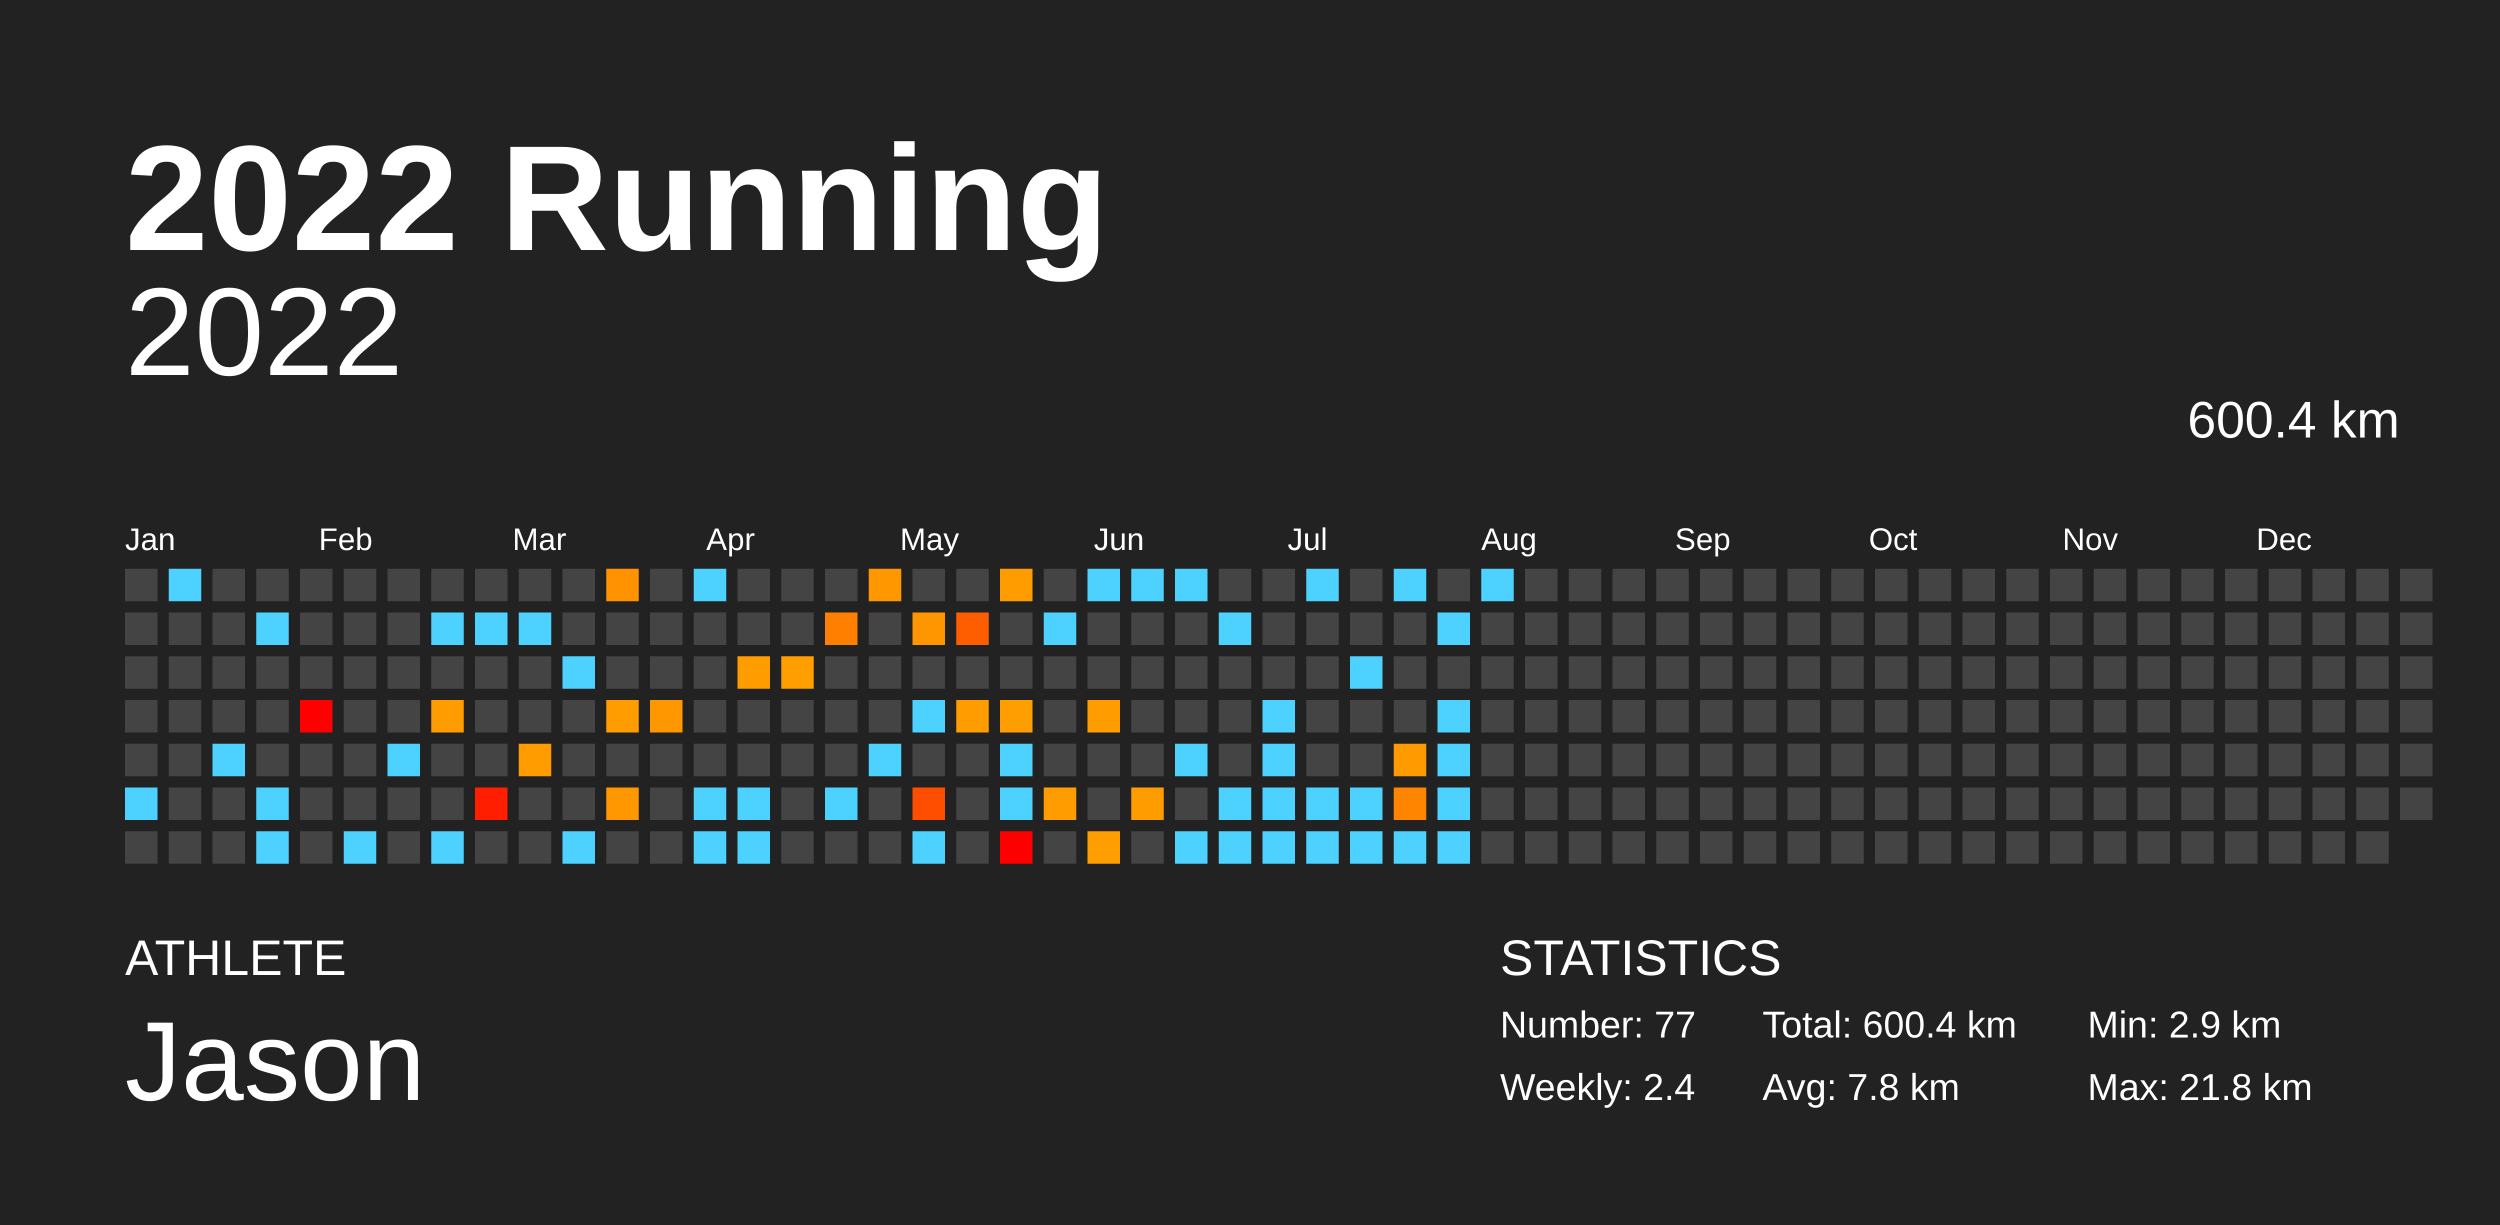
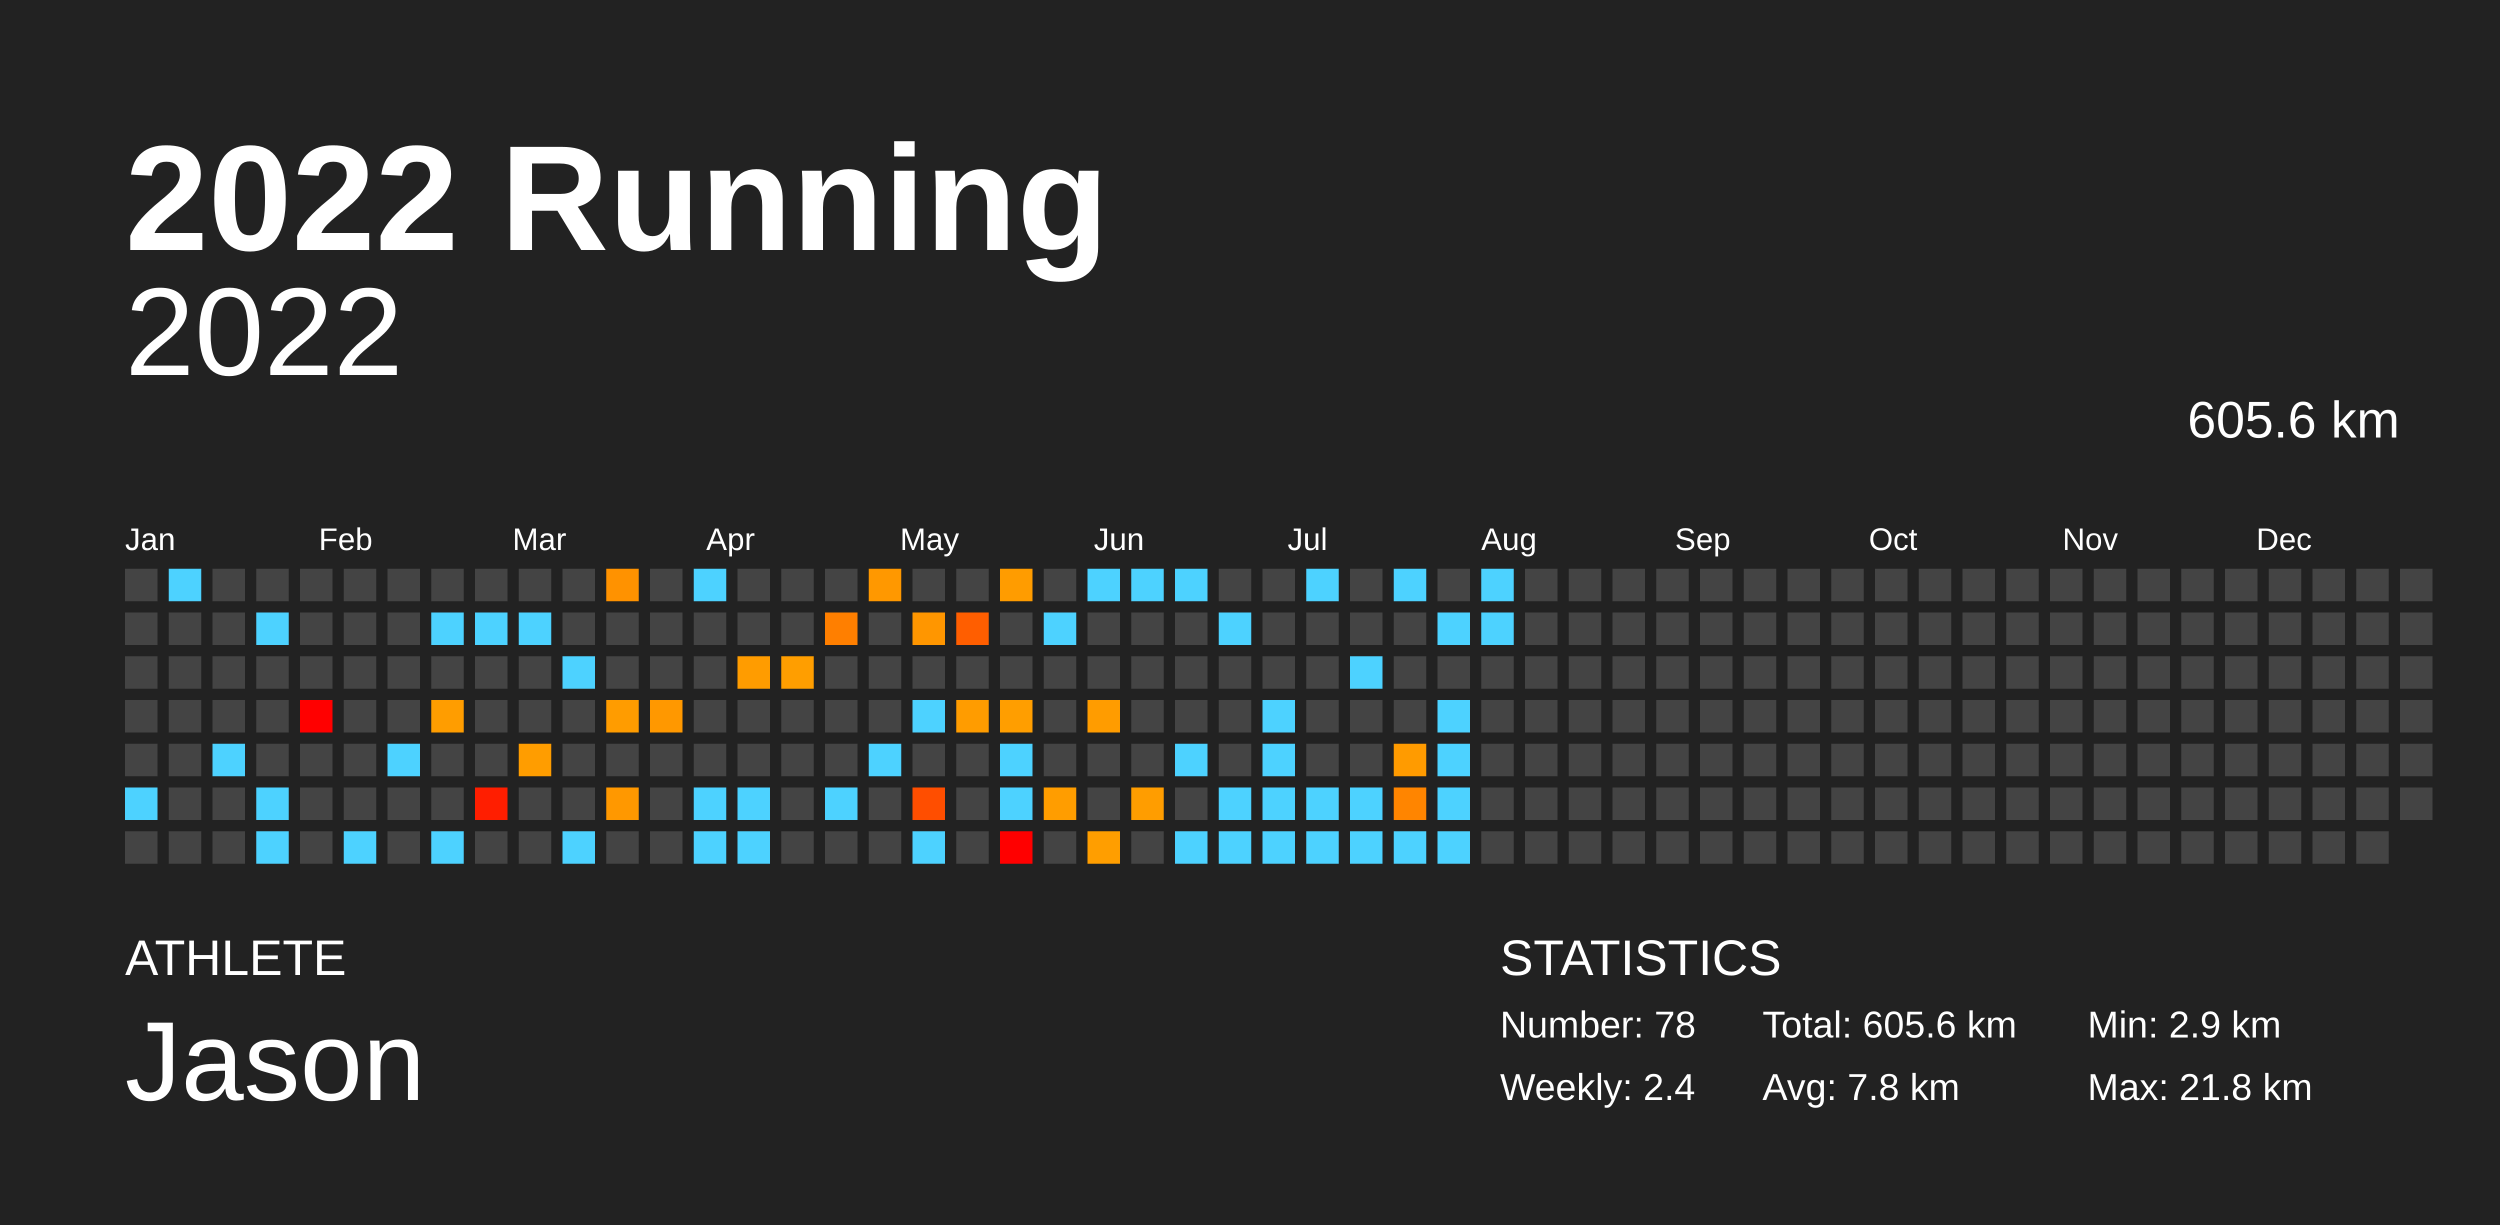
<svg xmlns="http://www.w3.org/2000/svg" baseProfile="full" height="98mm" version="1.1" viewBox="0,0,200,98" width="200mm">
  <defs />
  <rect fill="#222222" height="98" width="200" x="0" y="0" />
  <text fill="#FFFFFF" style="font-size:12px; font-family:Arial; font-weight:bold;" x="10" y="20">2022 Running</text>
  <text fill="#FFFFFF" style="font-size:4px; font-family:Arial" x="10" y="78">ATHLETE</text>
  <text fill="#FFFFFF" style="font-size:9px; font-family:Arial" x="10" y="88">Jason</text>
  <text fill="#FFFFFF" style="font-size:4px; font-family:Arial" x="120" y="78">STATISTICS</text>
-   <text fill="#FFFFFF" style="font-size:3px; font-family:Arial" x="120" y="83">Number: 77</text>
+   <text fill="#FFFFFF" style="font-size:3px; font-family:Arial" x="120" y="83">Number: 78</text>
  <text fill="#FFFFFF" style="font-size:3px; font-family:Arial" x="120" y="88">Weekly: 2.4</text>
-   <text fill="#FFFFFF" style="font-size:3px; font-family:Arial" x="141" y="83">Total: 600.4 km</text>
+   <text fill="#FFFFFF" style="font-size:3px; font-family:Arial" x="141" y="83">Total: 605.6 km</text>
  <text fill="#FFFFFF" style="font-size:3px; font-family:Arial" x="141" y="88">Avg: 7.8 km</text>
  <text fill="#FFFFFF" style="font-size:3px; font-family:Arial" x="167" y="83">Min: 2.9 km</text>
  <text fill="#FFFFFF" style="font-size:3px; font-family:Arial" x="167" y="88">Max: 21.8 km</text>
  <text alignment-baseline="hanging" fill="#FFFFFF" style="font-size:10.0px; font-family:Arial;" x="10" y="30">2022</text>
-   <text alignment-baseline="hanging" fill="#FFFFFF" style="font-size:4.125px; font-family:Arial;" x="175" y="35">600.4 km</text>
+   <text alignment-baseline="hanging" fill="#FFFFFF" style="font-size:4.125px; font-family:Arial;" x="175" y="35">605.6 km</text>
  <text fill="#FFFFFF" style="font-size:2.5px; font-family:Arial" x="10.0" y="44">Jan</text>
  <text fill="#FFFFFF" style="font-size:2.5px; font-family:Arial" x="25.5" y="44">Feb</text>
  <text fill="#FFFFFF" style="font-size:2.5px; font-family:Arial" x="41.0" y="44">Mar</text>
  <text fill="#FFFFFF" style="font-size:2.5px; font-family:Arial" x="56.5" y="44">Apr</text>
  <text fill="#FFFFFF" style="font-size:2.5px; font-family:Arial" x="72.0" y="44">May</text>
  <text fill="#FFFFFF" style="font-size:2.5px; font-family:Arial" x="87.5" y="44">Jun</text>
  <text fill="#FFFFFF" style="font-size:2.5px; font-family:Arial" x="103.0" y="44">Jul</text>
  <text fill="#FFFFFF" style="font-size:2.5px; font-family:Arial" x="118.5" y="44">Aug</text>
  <text fill="#FFFFFF" style="font-size:2.5px; font-family:Arial" x="134.0" y="44">Sep</text>
  <text fill="#FFFFFF" style="font-size:2.5px; font-family:Arial" x="149.5" y="44">Oct</text>
  <text fill="#FFFFFF" style="font-size:2.5px; font-family:Arial" x="165.0" y="44">Nov</text>
  <text fill="#FFFFFF" style="font-size:2.5px; font-family:Arial" x="180.5" y="44">Dec</text>
  <rect fill="#444444" height="2.6" width="2.6" x="10.0" y="45.5" />
  <rect fill="#444444" height="2.6" width="2.6" x="10.0" y="49.0" />
  <rect fill="#444444" height="2.6" width="2.6" x="10.0" y="52.5" />
  <rect fill="#444444" height="2.6" width="2.6" x="10.0" y="56.0" />
  <rect fill="#444444" height="2.6" width="2.6" x="10.0" y="59.5" />
  <rect fill="#4dd2ff" height="2.6" width="2.6" x="10.0" y="63.0" />
  <rect fill="#444444" height="2.6" width="2.6" x="10.0" y="66.5" />
  <rect fill="#4dd2ff" height="2.6" width="2.6" x="13.5" y="45.5" />
  <rect fill="#444444" height="2.6" width="2.6" x="13.5" y="49.0" />
  <rect fill="#444444" height="2.6" width="2.6" x="13.5" y="52.5" />
  <rect fill="#444444" height="2.6" width="2.6" x="13.5" y="56.0" />
  <rect fill="#444444" height="2.6" width="2.6" x="13.5" y="59.5" />
  <rect fill="#444444" height="2.6" width="2.6" x="13.5" y="63.0" />
  <rect fill="#444444" height="2.6" width="2.6" x="13.5" y="66.5" />
  <rect fill="#444444" height="2.6" width="2.6" x="17.0" y="45.5" />
  <rect fill="#444444" height="2.6" width="2.6" x="17.0" y="49.0" />
  <rect fill="#444444" height="2.6" width="2.6" x="17.0" y="52.5" />
  <rect fill="#444444" height="2.6" width="2.6" x="17.0" y="56.0" />
  <rect fill="#4dd2ff" height="2.6" width="2.6" x="17.0" y="59.5" />
  <rect fill="#444444" height="2.6" width="2.6" x="17.0" y="63.0" />
  <rect fill="#444444" height="2.6" width="2.6" x="17.0" y="66.5" />
  <rect fill="#444444" height="2.6" width="2.6" x="20.5" y="45.5" />
  <rect fill="#4dd2ff" height="2.6" width="2.6" x="20.5" y="49.0" />
  <rect fill="#444444" height="2.6" width="2.6" x="20.5" y="52.5" />
  <rect fill="#444444" height="2.6" width="2.6" x="20.5" y="56.0" />
  <rect fill="#444444" height="2.6" width="2.6" x="20.5" y="59.5" />
  <rect fill="#4dd2ff" height="2.6" width="2.6" x="20.5" y="63.0" />
  <rect fill="#4dd2ff" height="2.6" width="2.6" x="20.5" y="66.5" />
  <rect fill="#444444" height="2.6" width="2.6" x="24.0" y="45.5" />
  <rect fill="#444444" height="2.6" width="2.6" x="24.0" y="49.0" />
  <rect fill="#444444" height="2.6" width="2.6" x="24.0" y="52.5" />
  <rect fill="red" height="2.6" width="2.6" x="24.0" y="56.0" />
  <rect fill="#444444" height="2.6" width="2.6" x="24.0" y="59.5" />
  <rect fill="#444444" height="2.6" width="2.6" x="24.0" y="63.0" />
  <rect fill="#444444" height="2.6" width="2.6" x="24.0" y="66.5" />
  <rect fill="#444444" height="2.6" width="2.6" x="27.5" y="45.5" />
  <rect fill="#444444" height="2.6" width="2.6" x="27.5" y="49.0" />
  <rect fill="#444444" height="2.6" width="2.6" x="27.5" y="52.5" />
  <rect fill="#444444" height="2.6" width="2.6" x="27.5" y="56.0" />
  <rect fill="#444444" height="2.6" width="2.6" x="27.5" y="59.5" />
  <rect fill="#444444" height="2.6" width="2.6" x="27.5" y="63.0" />
  <rect fill="#4dd2ff" height="2.6" width="2.6" x="27.5" y="66.5" />
  <rect fill="#444444" height="2.6" width="2.6" x="31.0" y="45.5" />
  <rect fill="#444444" height="2.6" width="2.6" x="31.0" y="49.0" />
  <rect fill="#444444" height="2.6" width="2.6" x="31.0" y="52.5" />
  <rect fill="#444444" height="2.6" width="2.6" x="31.0" y="56.0" />
  <rect fill="#4dd2ff" height="2.6" width="2.6" x="31.0" y="59.5" />
  <rect fill="#444444" height="2.6" width="2.6" x="31.0" y="63.0" />
  <rect fill="#444444" height="2.6" width="2.6" x="31.0" y="66.5" />
  <rect fill="#444444" height="2.6" width="2.6" x="34.5" y="45.5" />
  <rect fill="#4dd2ff" height="2.6" width="2.6" x="34.5" y="49.0" />
  <rect fill="#444444" height="2.6" width="2.6" x="34.5" y="52.5" />
  <rect fill="#ff9d00" height="2.6" width="2.6" x="34.5" y="56.0" />
  <rect fill="#444444" height="2.6" width="2.6" x="34.5" y="59.5" />
  <rect fill="#444444" height="2.6" width="2.6" x="34.5" y="63.0" />
  <rect fill="#4dd2ff" height="2.6" width="2.6" x="34.5" y="66.5" />
  <rect fill="#444444" height="2.6" width="2.6" x="38.0" y="45.5" />
  <rect fill="#4dd2ff" height="2.6" width="2.6" x="38.0" y="49.0" />
  <rect fill="#444444" height="2.6" width="2.6" x="38.0" y="52.5" />
  <rect fill="#444444" height="2.6" width="2.6" x="38.0" y="56.0" />
  <rect fill="#444444" height="2.6" width="2.6" x="38.0" y="59.5" />
  <rect fill="#ff1e00" height="2.6" width="2.6" x="38.0" y="63.0" />
  <rect fill="#444444" height="2.6" width="2.6" x="38.0" y="66.5" />
  <rect fill="#444444" height="2.6" width="2.6" x="41.5" y="45.5" />
  <rect fill="#4dd2ff" height="2.6" width="2.6" x="41.5" y="49.0" />
  <rect fill="#444444" height="2.6" width="2.6" x="41.5" y="52.5" />
  <rect fill="#444444" height="2.6" width="2.6" x="41.5" y="56.0" />
  <rect fill="#ff9d00" height="2.6" width="2.6" x="41.5" y="59.5" />
  <rect fill="#444444" height="2.6" width="2.6" x="41.5" y="63.0" />
  <rect fill="#444444" height="2.6" width="2.6" x="41.5" y="66.5" />
  <rect fill="#444444" height="2.6" width="2.6" x="45.0" y="45.5" />
  <rect fill="#444444" height="2.6" width="2.6" x="45.0" y="49.0" />
  <rect fill="#4dd2ff" height="2.6" width="2.6" x="45.0" y="52.5" />
  <rect fill="#444444" height="2.6" width="2.6" x="45.0" y="56.0" />
  <rect fill="#444444" height="2.6" width="2.6" x="45.0" y="59.5" />
  <rect fill="#444444" height="2.6" width="2.6" x="45.0" y="63.0" />
  <rect fill="#4dd2ff" height="2.6" width="2.6" x="45.0" y="66.5" />
  <rect fill="#ff9200" height="2.6" width="2.6" x="48.5" y="45.5" />
  <rect fill="#444444" height="2.6" width="2.6" x="48.5" y="49.0" />
  <rect fill="#444444" height="2.6" width="2.6" x="48.5" y="52.5" />
  <rect fill="#ff9c00" height="2.6" width="2.6" x="48.5" y="56.0" />
  <rect fill="#444444" height="2.6" width="2.6" x="48.5" y="59.5" />
  <rect fill="#ff9800" height="2.6" width="2.6" x="48.5" y="63.0" />
  <rect fill="#444444" height="2.6" width="2.6" x="48.5" y="66.5" />
  <rect fill="#444444" height="2.6" width="2.6" x="52.0" y="45.5" />
  <rect fill="#444444" height="2.6" width="2.6" x="52.0" y="49.0" />
  <rect fill="#444444" height="2.6" width="2.6" x="52.0" y="52.5" />
  <rect fill="#ff9800" height="2.6" width="2.6" x="52.0" y="56.0" />
  <rect fill="#444444" height="2.6" width="2.6" x="52.0" y="59.5" />
  <rect fill="#444444" height="2.6" width="2.6" x="52.0" y="63.0" />
  <rect fill="#444444" height="2.6" width="2.6" x="52.0" y="66.5" />
  <rect fill="#4dd2ff" height="2.6" width="2.6" x="55.5" y="45.5" />
  <rect fill="#444444" height="2.6" width="2.6" x="55.5" y="49.0" />
  <rect fill="#444444" height="2.6" width="2.6" x="55.5" y="52.5" />
  <rect fill="#444444" height="2.6" width="2.6" x="55.5" y="56.0" />
  <rect fill="#444444" height="2.6" width="2.6" x="55.5" y="59.5" />
  <rect fill="#4dd2ff" height="2.6" width="2.6" x="55.5" y="63.0" />
  <rect fill="#4dd2ff" height="2.6" width="2.6" x="55.5" y="66.5" />
  <rect fill="#444444" height="2.6" width="2.6" x="59.0" y="45.5" />
  <rect fill="#444444" height="2.6" width="2.6" x="59.0" y="49.0" />
  <rect fill="#ff9c00" height="2.6" width="2.6" x="59.0" y="52.5" />
  <rect fill="#444444" height="2.6" width="2.6" x="59.0" y="56.0" />
  <rect fill="#444444" height="2.6" width="2.6" x="59.0" y="59.5" />
  <rect fill="#4dd2ff" height="2.6" width="2.6" x="59.0" y="63.0" />
  <rect fill="#4dd2ff" height="2.6" width="2.6" x="59.0" y="66.5" />
  <rect fill="#444444" height="2.6" width="2.6" x="62.5" y="45.5" />
  <rect fill="#444444" height="2.6" width="2.6" x="62.5" y="49.0" />
  <rect fill="#ff9e00" height="2.6" width="2.6" x="62.5" y="52.5" />
  <rect fill="#444444" height="2.6" width="2.6" x="62.5" y="56.0" />
  <rect fill="#444444" height="2.6" width="2.6" x="62.5" y="59.5" />
  <rect fill="#444444" height="2.6" width="2.6" x="62.5" y="63.0" />
  <rect fill="#444444" height="2.6" width="2.6" x="62.5" y="66.5" />
  <rect fill="#444444" height="2.6" width="2.6" x="66.0" y="45.5" />
  <rect fill="#ff7f00" height="2.6" width="2.6" x="66.0" y="49.0" />
  <rect fill="#444444" height="2.6" width="2.6" x="66.0" y="52.5" />
  <rect fill="#444444" height="2.6" width="2.6" x="66.0" y="56.0" />
  <rect fill="#444444" height="2.6" width="2.6" x="66.0" y="59.5" />
  <rect fill="#4dd2ff" height="2.6" width="2.6" x="66.0" y="63.0" />
  <rect fill="#444444" height="2.6" width="2.6" x="66.0" y="66.5" />
  <rect fill="#ff9800" height="2.6" width="2.6" x="69.5" y="45.5" />
  <rect fill="#444444" height="2.6" width="2.6" x="69.5" y="49.0" />
  <rect fill="#444444" height="2.6" width="2.6" x="69.5" y="52.5" />
  <rect fill="#444444" height="2.6" width="2.6" x="69.5" y="56.0" />
  <rect fill="#4dd2ff" height="2.6" width="2.6" x="69.5" y="59.5" />
  <rect fill="#444444" height="2.6" width="2.6" x="69.5" y="63.0" />
  <rect fill="#444444" height="2.6" width="2.6" x="69.5" y="66.5" />
  <rect fill="#444444" height="2.6" width="2.6" x="73.0" y="45.5" />
  <rect fill="#ff9600" height="2.6" width="2.6" x="73.0" y="49.0" />
  <rect fill="#444444" height="2.6" width="2.6" x="73.0" y="52.5" />
  <rect fill="#4dd2ff" height="2.6" width="2.6" x="73.0" y="56.0" />
  <rect fill="#444444" height="2.6" width="2.6" x="73.0" y="59.5" />
  <rect fill="#ff4e00" height="2.6" width="2.6" x="73.0" y="63.0" />
  <rect fill="#4dd2ff" height="2.6" width="2.6" x="73.0" y="66.5" />
  <rect fill="#444444" height="2.6" width="2.6" x="76.5" y="45.5" />
  <rect fill="#ff5e00" height="2.6" width="2.6" x="76.5" y="49.0" />
  <rect fill="#444444" height="2.6" width="2.6" x="76.5" y="52.5" />
  <rect fill="#ff9c00" height="2.6" width="2.6" x="76.5" y="56.0" />
  <rect fill="#444444" height="2.6" width="2.6" x="76.5" y="59.5" />
  <rect fill="#444444" height="2.6" width="2.6" x="76.5" y="63.0" />
  <rect fill="#444444" height="2.6" width="2.6" x="76.5" y="66.5" />
  <rect fill="#ff9c00" height="2.6" width="2.6" x="80.0" y="45.5" />
  <rect fill="#444444" height="2.6" width="2.6" x="80.0" y="49.0" />
  <rect fill="#444444" height="2.6" width="2.6" x="80.0" y="52.5" />
  <rect fill="#ff9e00" height="2.6" width="2.6" x="80.0" y="56.0" />
  <rect fill="#4dd2ff" height="2.6" width="2.6" x="80.0" y="59.5" />
  <rect fill="#4dd2ff" height="2.6" width="2.6" x="80.0" y="63.0" />
  <rect fill="red" height="2.6" width="2.6" x="80.0" y="66.5" />
  <rect fill="#444444" height="2.6" width="2.6" x="83.5" y="45.5" />
  <rect fill="#4dd2ff" height="2.6" width="2.6" x="83.5" y="49.0" />
  <rect fill="#444444" height="2.6" width="2.6" x="83.5" y="52.5" />
  <rect fill="#444444" height="2.6" width="2.6" x="83.5" y="56.0" />
  <rect fill="#444444" height="2.6" width="2.6" x="83.5" y="59.5" />
  <rect fill="#ff9d00" height="2.6" width="2.6" x="83.5" y="63.0" />
  <rect fill="#444444" height="2.6" width="2.6" x="83.5" y="66.5" />
  <rect fill="#4dd2ff" height="2.6" width="2.6" x="87.0" y="45.5" />
  <rect fill="#444444" height="2.6" width="2.6" x="87.0" y="49.0" />
  <rect fill="#444444" height="2.6" width="2.6" x="87.0" y="52.5" />
  <rect fill="#ff9c00" height="2.6" width="2.6" x="87.0" y="56.0" />
  <rect fill="#444444" height="2.6" width="2.6" x="87.0" y="59.5" />
  <rect fill="#444444" height="2.6" width="2.6" x="87.0" y="63.0" />
  <rect fill="#ff9e00" height="2.6" width="2.6" x="87.0" y="66.5" />
  <rect fill="#4dd2ff" height="2.6" width="2.6" x="90.5" y="45.5" />
  <rect fill="#444444" height="2.6" width="2.6" x="90.5" y="49.0" />
  <rect fill="#444444" height="2.6" width="2.6" x="90.5" y="52.5" />
  <rect fill="#444444" height="2.6" width="2.6" x="90.5" y="56.0" />
  <rect fill="#444444" height="2.6" width="2.6" x="90.5" y="59.5" />
  <rect fill="#ff9d00" height="2.6" width="2.6" x="90.5" y="63.0" />
  <rect fill="#444444" height="2.6" width="2.6" x="90.5" y="66.5" />
  <rect fill="#4dd2ff" height="2.6" width="2.6" x="94.0" y="45.5" />
  <rect fill="#444444" height="2.6" width="2.6" x="94.0" y="49.0" />
  <rect fill="#444444" height="2.6" width="2.6" x="94.0" y="52.5" />
  <rect fill="#444444" height="2.6" width="2.6" x="94.0" y="56.0" />
  <rect fill="#4dd2ff" height="2.6" width="2.6" x="94.0" y="59.5" />
  <rect fill="#444444" height="2.6" width="2.6" x="94.0" y="63.0" />
  <rect fill="#4dd2ff" height="2.6" width="2.6" x="94.0" y="66.5" />
  <rect fill="#444444" height="2.6" width="2.6" x="97.5" y="45.5" />
  <rect fill="#4dd2ff" height="2.6" width="2.6" x="97.5" y="49.0" />
  <rect fill="#444444" height="2.6" width="2.6" x="97.5" y="52.5" />
  <rect fill="#444444" height="2.6" width="2.6" x="97.5" y="56.0" />
  <rect fill="#444444" height="2.6" width="2.6" x="97.5" y="59.5" />
  <rect fill="#4dd2ff" height="2.6" width="2.6" x="97.5" y="63.0" />
  <rect fill="#4dd2ff" height="2.6" width="2.6" x="97.5" y="66.5" />
  <rect fill="#444444" height="2.6" width="2.6" x="101.0" y="45.5" />
  <rect fill="#444444" height="2.6" width="2.6" x="101.0" y="49.0" />
  <rect fill="#444444" height="2.6" width="2.6" x="101.0" y="52.5" />
  <rect fill="#4dd2ff" height="2.6" width="2.6" x="101.0" y="56.0" />
  <rect fill="#4dd2ff" height="2.6" width="2.6" x="101.0" y="59.5" />
  <rect fill="#4dd2ff" height="2.6" width="2.6" x="101.0" y="63.0" />
  <rect fill="#4dd2ff" height="2.6" width="2.6" x="101.0" y="66.5" />
  <rect fill="#4dd2ff" height="2.6" width="2.6" x="104.5" y="45.5" />
  <rect fill="#444444" height="2.6" width="2.6" x="104.5" y="49.0" />
  <rect fill="#444444" height="2.6" width="2.6" x="104.5" y="52.5" />
  <rect fill="#444444" height="2.6" width="2.6" x="104.5" y="56.0" />
  <rect fill="#444444" height="2.6" width="2.6" x="104.5" y="59.5" />
  <rect fill="#4dd2ff" height="2.6" width="2.6" x="104.5" y="63.0" />
  <rect fill="#4dd2ff" height="2.6" width="2.6" x="104.5" y="66.5" />
  <rect fill="#444444" height="2.6" width="2.6" x="108.0" y="45.5" />
  <rect fill="#444444" height="2.6" width="2.6" x="108.0" y="49.0" />
  <rect fill="#4dd2ff" height="2.6" width="2.6" x="108.0" y="52.5" />
  <rect fill="#444444" height="2.6" width="2.6" x="108.0" y="56.0" />
  <rect fill="#444444" height="2.6" width="2.6" x="108.0" y="59.5" />
  <rect fill="#4dd2ff" height="2.6" width="2.6" x="108.0" y="63.0" />
  <rect fill="#4dd2ff" height="2.6" width="2.6" x="108.0" y="66.5" />
  <rect fill="#4dd2ff" height="2.6" width="2.6" x="111.5" y="45.5" />
  <rect fill="#444444" height="2.6" width="2.6" x="111.5" y="49.0" />
  <rect fill="#444444" height="2.6" width="2.6" x="111.5" y="52.5" />
  <rect fill="#444444" height="2.6" width="2.6" x="111.5" y="56.0" />
  <rect fill="#ff9b00" height="2.6" width="2.6" x="111.5" y="59.5" />
  <rect fill="#ff8500" height="2.6" width="2.6" x="111.5" y="63.0" />
  <rect fill="#4dd2ff" height="2.6" width="2.6" x="111.5" y="66.5" />
  <rect fill="#444444" height="2.6" width="2.6" x="115.0" y="45.5" />
  <rect fill="#4dd2ff" height="2.6" width="2.6" x="115.0" y="49.0" />
  <rect fill="#444444" height="2.6" width="2.6" x="115.0" y="52.5" />
  <rect fill="#4dd2ff" height="2.6" width="2.6" x="115.0" y="56.0" />
  <rect fill="#4dd2ff" height="2.6" width="2.6" x="115.0" y="59.5" />
  <rect fill="#4dd2ff" height="2.6" width="2.6" x="115.0" y="63.0" />
  <rect fill="#4dd2ff" height="2.6" width="2.6" x="115.0" y="66.5" />
  <rect fill="#4dd2ff" height="2.6" width="2.6" x="118.5" y="45.5" />
-   <rect fill="#444444" height="2.6" width="2.6" x="118.5" y="49.0" />
+   <rect fill="#4dd2ff" height="2.6" width="2.6" x="118.5" y="49.0" />
  <rect fill="#444444" height="2.6" width="2.6" x="118.5" y="52.5" />
  <rect fill="#444444" height="2.6" width="2.6" x="118.5" y="56.0" />
  <rect fill="#444444" height="2.6" width="2.6" x="118.5" y="59.5" />
  <rect fill="#444444" height="2.6" width="2.6" x="118.5" y="63.0" />
  <rect fill="#444444" height="2.6" width="2.6" x="118.5" y="66.5" />
  <rect fill="#444444" height="2.6" width="2.6" x="122.0" y="45.5" />
  <rect fill="#444444" height="2.6" width="2.6" x="122.0" y="49.0" />
  <rect fill="#444444" height="2.6" width="2.6" x="122.0" y="52.5" />
  <rect fill="#444444" height="2.6" width="2.6" x="122.0" y="56.0" />
  <rect fill="#444444" height="2.6" width="2.6" x="122.0" y="59.5" />
  <rect fill="#444444" height="2.6" width="2.6" x="122.0" y="63.0" />
  <rect fill="#444444" height="2.6" width="2.6" x="122.0" y="66.5" />
  <rect fill="#444444" height="2.6" width="2.6" x="125.5" y="45.5" />
  <rect fill="#444444" height="2.6" width="2.6" x="125.5" y="49.0" />
  <rect fill="#444444" height="2.6" width="2.6" x="125.5" y="52.5" />
  <rect fill="#444444" height="2.6" width="2.6" x="125.5" y="56.0" />
  <rect fill="#444444" height="2.6" width="2.6" x="125.5" y="59.5" />
  <rect fill="#444444" height="2.6" width="2.6" x="125.5" y="63.0" />
  <rect fill="#444444" height="2.6" width="2.6" x="125.5" y="66.5" />
  <rect fill="#444444" height="2.6" width="2.6" x="129.0" y="45.5" />
  <rect fill="#444444" height="2.6" width="2.6" x="129.0" y="49.0" />
  <rect fill="#444444" height="2.6" width="2.6" x="129.0" y="52.5" />
  <rect fill="#444444" height="2.6" width="2.6" x="129.0" y="56.0" />
  <rect fill="#444444" height="2.6" width="2.6" x="129.0" y="59.5" />
  <rect fill="#444444" height="2.6" width="2.6" x="129.0" y="63.0" />
  <rect fill="#444444" height="2.6" width="2.6" x="129.0" y="66.5" />
  <rect fill="#444444" height="2.6" width="2.6" x="132.5" y="45.5" />
  <rect fill="#444444" height="2.6" width="2.6" x="132.5" y="49.0" />
  <rect fill="#444444" height="2.6" width="2.6" x="132.5" y="52.5" />
  <rect fill="#444444" height="2.6" width="2.6" x="132.5" y="56.0" />
  <rect fill="#444444" height="2.6" width="2.6" x="132.5" y="59.5" />
  <rect fill="#444444" height="2.6" width="2.6" x="132.5" y="63.0" />
  <rect fill="#444444" height="2.6" width="2.6" x="132.5" y="66.5" />
  <rect fill="#444444" height="2.6" width="2.6" x="136.0" y="45.5" />
  <rect fill="#444444" height="2.6" width="2.6" x="136.0" y="49.0" />
  <rect fill="#444444" height="2.6" width="2.6" x="136.0" y="52.5" />
  <rect fill="#444444" height="2.6" width="2.6" x="136.0" y="56.0" />
  <rect fill="#444444" height="2.6" width="2.6" x="136.0" y="59.5" />
  <rect fill="#444444" height="2.6" width="2.6" x="136.0" y="63.0" />
  <rect fill="#444444" height="2.6" width="2.6" x="136.0" y="66.5" />
  <rect fill="#444444" height="2.6" width="2.6" x="139.5" y="45.5" />
  <rect fill="#444444" height="2.6" width="2.6" x="139.5" y="49.0" />
  <rect fill="#444444" height="2.6" width="2.6" x="139.5" y="52.5" />
  <rect fill="#444444" height="2.6" width="2.6" x="139.5" y="56.0" />
  <rect fill="#444444" height="2.6" width="2.6" x="139.5" y="59.5" />
  <rect fill="#444444" height="2.6" width="2.6" x="139.5" y="63.0" />
  <rect fill="#444444" height="2.6" width="2.6" x="139.5" y="66.5" />
  <rect fill="#444444" height="2.6" width="2.6" x="143.0" y="45.5" />
  <rect fill="#444444" height="2.6" width="2.6" x="143.0" y="49.0" />
  <rect fill="#444444" height="2.6" width="2.6" x="143.0" y="52.5" />
  <rect fill="#444444" height="2.6" width="2.6" x="143.0" y="56.0" />
  <rect fill="#444444" height="2.6" width="2.6" x="143.0" y="59.5" />
  <rect fill="#444444" height="2.6" width="2.6" x="143.0" y="63.0" />
  <rect fill="#444444" height="2.6" width="2.6" x="143.0" y="66.5" />
  <rect fill="#444444" height="2.6" width="2.6" x="146.5" y="45.5" />
  <rect fill="#444444" height="2.6" width="2.6" x="146.5" y="49.0" />
  <rect fill="#444444" height="2.6" width="2.6" x="146.5" y="52.5" />
  <rect fill="#444444" height="2.6" width="2.6" x="146.5" y="56.0" />
  <rect fill="#444444" height="2.6" width="2.6" x="146.5" y="59.5" />
  <rect fill="#444444" height="2.6" width="2.6" x="146.5" y="63.0" />
  <rect fill="#444444" height="2.6" width="2.6" x="146.5" y="66.5" />
  <rect fill="#444444" height="2.6" width="2.6" x="150.0" y="45.5" />
  <rect fill="#444444" height="2.6" width="2.6" x="150.0" y="49.0" />
  <rect fill="#444444" height="2.6" width="2.6" x="150.0" y="52.5" />
  <rect fill="#444444" height="2.6" width="2.6" x="150.0" y="56.0" />
  <rect fill="#444444" height="2.6" width="2.6" x="150.0" y="59.5" />
  <rect fill="#444444" height="2.6" width="2.6" x="150.0" y="63.0" />
  <rect fill="#444444" height="2.6" width="2.6" x="150.0" y="66.5" />
  <rect fill="#444444" height="2.6" width="2.6" x="153.5" y="45.5" />
  <rect fill="#444444" height="2.6" width="2.6" x="153.5" y="49.0" />
  <rect fill="#444444" height="2.6" width="2.6" x="153.5" y="52.5" />
  <rect fill="#444444" height="2.6" width="2.6" x="153.5" y="56.0" />
  <rect fill="#444444" height="2.6" width="2.6" x="153.5" y="59.5" />
  <rect fill="#444444" height="2.6" width="2.6" x="153.5" y="63.0" />
  <rect fill="#444444" height="2.6" width="2.6" x="153.5" y="66.5" />
  <rect fill="#444444" height="2.6" width="2.6" x="157.0" y="45.5" />
  <rect fill="#444444" height="2.6" width="2.6" x="157.0" y="49.0" />
  <rect fill="#444444" height="2.6" width="2.6" x="157.0" y="52.5" />
  <rect fill="#444444" height="2.6" width="2.6" x="157.0" y="56.0" />
  <rect fill="#444444" height="2.6" width="2.6" x="157.0" y="59.5" />
  <rect fill="#444444" height="2.6" width="2.6" x="157.0" y="63.0" />
  <rect fill="#444444" height="2.6" width="2.6" x="157.0" y="66.5" />
  <rect fill="#444444" height="2.6" width="2.6" x="160.5" y="45.5" />
  <rect fill="#444444" height="2.6" width="2.6" x="160.5" y="49.0" />
  <rect fill="#444444" height="2.6" width="2.6" x="160.5" y="52.5" />
  <rect fill="#444444" height="2.6" width="2.6" x="160.5" y="56.0" />
  <rect fill="#444444" height="2.6" width="2.6" x="160.5" y="59.5" />
  <rect fill="#444444" height="2.6" width="2.6" x="160.5" y="63.0" />
  <rect fill="#444444" height="2.6" width="2.6" x="160.5" y="66.5" />
  <rect fill="#444444" height="2.6" width="2.6" x="164.0" y="45.5" />
  <rect fill="#444444" height="2.6" width="2.6" x="164.0" y="49.0" />
  <rect fill="#444444" height="2.6" width="2.6" x="164.0" y="52.5" />
  <rect fill="#444444" height="2.6" width="2.6" x="164.0" y="56.0" />
  <rect fill="#444444" height="2.6" width="2.6" x="164.0" y="59.5" />
  <rect fill="#444444" height="2.6" width="2.6" x="164.0" y="63.0" />
  <rect fill="#444444" height="2.6" width="2.6" x="164.0" y="66.5" />
  <rect fill="#444444" height="2.6" width="2.6" x="167.5" y="45.5" />
  <rect fill="#444444" height="2.6" width="2.6" x="167.5" y="49.0" />
  <rect fill="#444444" height="2.6" width="2.6" x="167.5" y="52.5" />
  <rect fill="#444444" height="2.6" width="2.6" x="167.5" y="56.0" />
  <rect fill="#444444" height="2.6" width="2.6" x="167.5" y="59.5" />
  <rect fill="#444444" height="2.6" width="2.6" x="167.5" y="63.0" />
  <rect fill="#444444" height="2.6" width="2.6" x="167.5" y="66.5" />
  <rect fill="#444444" height="2.6" width="2.6" x="171.0" y="45.5" />
  <rect fill="#444444" height="2.6" width="2.6" x="171.0" y="49.0" />
  <rect fill="#444444" height="2.6" width="2.6" x="171.0" y="52.5" />
  <rect fill="#444444" height="2.6" width="2.6" x="171.0" y="56.0" />
  <rect fill="#444444" height="2.6" width="2.6" x="171.0" y="59.5" />
  <rect fill="#444444" height="2.6" width="2.6" x="171.0" y="63.0" />
  <rect fill="#444444" height="2.6" width="2.6" x="171.0" y="66.5" />
  <rect fill="#444444" height="2.6" width="2.6" x="174.5" y="45.5" />
  <rect fill="#444444" height="2.6" width="2.6" x="174.5" y="49.0" />
  <rect fill="#444444" height="2.6" width="2.6" x="174.5" y="52.5" />
  <rect fill="#444444" height="2.6" width="2.6" x="174.5" y="56.0" />
  <rect fill="#444444" height="2.6" width="2.6" x="174.5" y="59.5" />
  <rect fill="#444444" height="2.6" width="2.6" x="174.5" y="63.0" />
  <rect fill="#444444" height="2.6" width="2.6" x="174.5" y="66.5" />
  <rect fill="#444444" height="2.6" width="2.6" x="178.0" y="45.5" />
  <rect fill="#444444" height="2.6" width="2.6" x="178.0" y="49.0" />
  <rect fill="#444444" height="2.6" width="2.6" x="178.0" y="52.5" />
  <rect fill="#444444" height="2.6" width="2.6" x="178.0" y="56.0" />
  <rect fill="#444444" height="2.6" width="2.6" x="178.0" y="59.5" />
  <rect fill="#444444" height="2.6" width="2.6" x="178.0" y="63.0" />
  <rect fill="#444444" height="2.6" width="2.6" x="178.0" y="66.5" />
  <rect fill="#444444" height="2.6" width="2.6" x="181.5" y="45.5" />
  <rect fill="#444444" height="2.6" width="2.6" x="181.5" y="49.0" />
  <rect fill="#444444" height="2.6" width="2.6" x="181.5" y="52.5" />
  <rect fill="#444444" height="2.6" width="2.6" x="181.5" y="56.0" />
  <rect fill="#444444" height="2.6" width="2.6" x="181.5" y="59.5" />
  <rect fill="#444444" height="2.6" width="2.6" x="181.5" y="63.0" />
  <rect fill="#444444" height="2.6" width="2.6" x="181.5" y="66.5" />
  <rect fill="#444444" height="2.6" width="2.6" x="185.0" y="45.5" />
  <rect fill="#444444" height="2.6" width="2.6" x="185.0" y="49.0" />
  <rect fill="#444444" height="2.6" width="2.6" x="185.0" y="52.5" />
  <rect fill="#444444" height="2.6" width="2.6" x="185.0" y="56.0" />
  <rect fill="#444444" height="2.6" width="2.6" x="185.0" y="59.5" />
  <rect fill="#444444" height="2.6" width="2.6" x="185.0" y="63.0" />
  <rect fill="#444444" height="2.6" width="2.6" x="185.0" y="66.5" />
  <rect fill="#444444" height="2.6" width="2.6" x="188.5" y="45.5" />
  <rect fill="#444444" height="2.6" width="2.6" x="188.5" y="49.0" />
  <rect fill="#444444" height="2.6" width="2.6" x="188.5" y="52.5" />
  <rect fill="#444444" height="2.6" width="2.6" x="188.5" y="56.0" />
  <rect fill="#444444" height="2.6" width="2.6" x="188.5" y="59.5" />
  <rect fill="#444444" height="2.6" width="2.6" x="188.5" y="63.0" />
  <rect fill="#444444" height="2.6" width="2.6" x="188.5" y="66.5" />
  <rect fill="#444444" height="2.6" width="2.6" x="192.0" y="45.5" />
  <rect fill="#444444" height="2.6" width="2.6" x="192.0" y="49.0" />
  <rect fill="#444444" height="2.6" width="2.6" x="192.0" y="52.5" />
  <rect fill="#444444" height="2.6" width="2.6" x="192.0" y="56.0" />
  <rect fill="#444444" height="2.6" width="2.6" x="192.0" y="59.5" />
  <rect fill="#444444" height="2.6" width="2.6" x="192.0" y="63.0" />
</svg>
